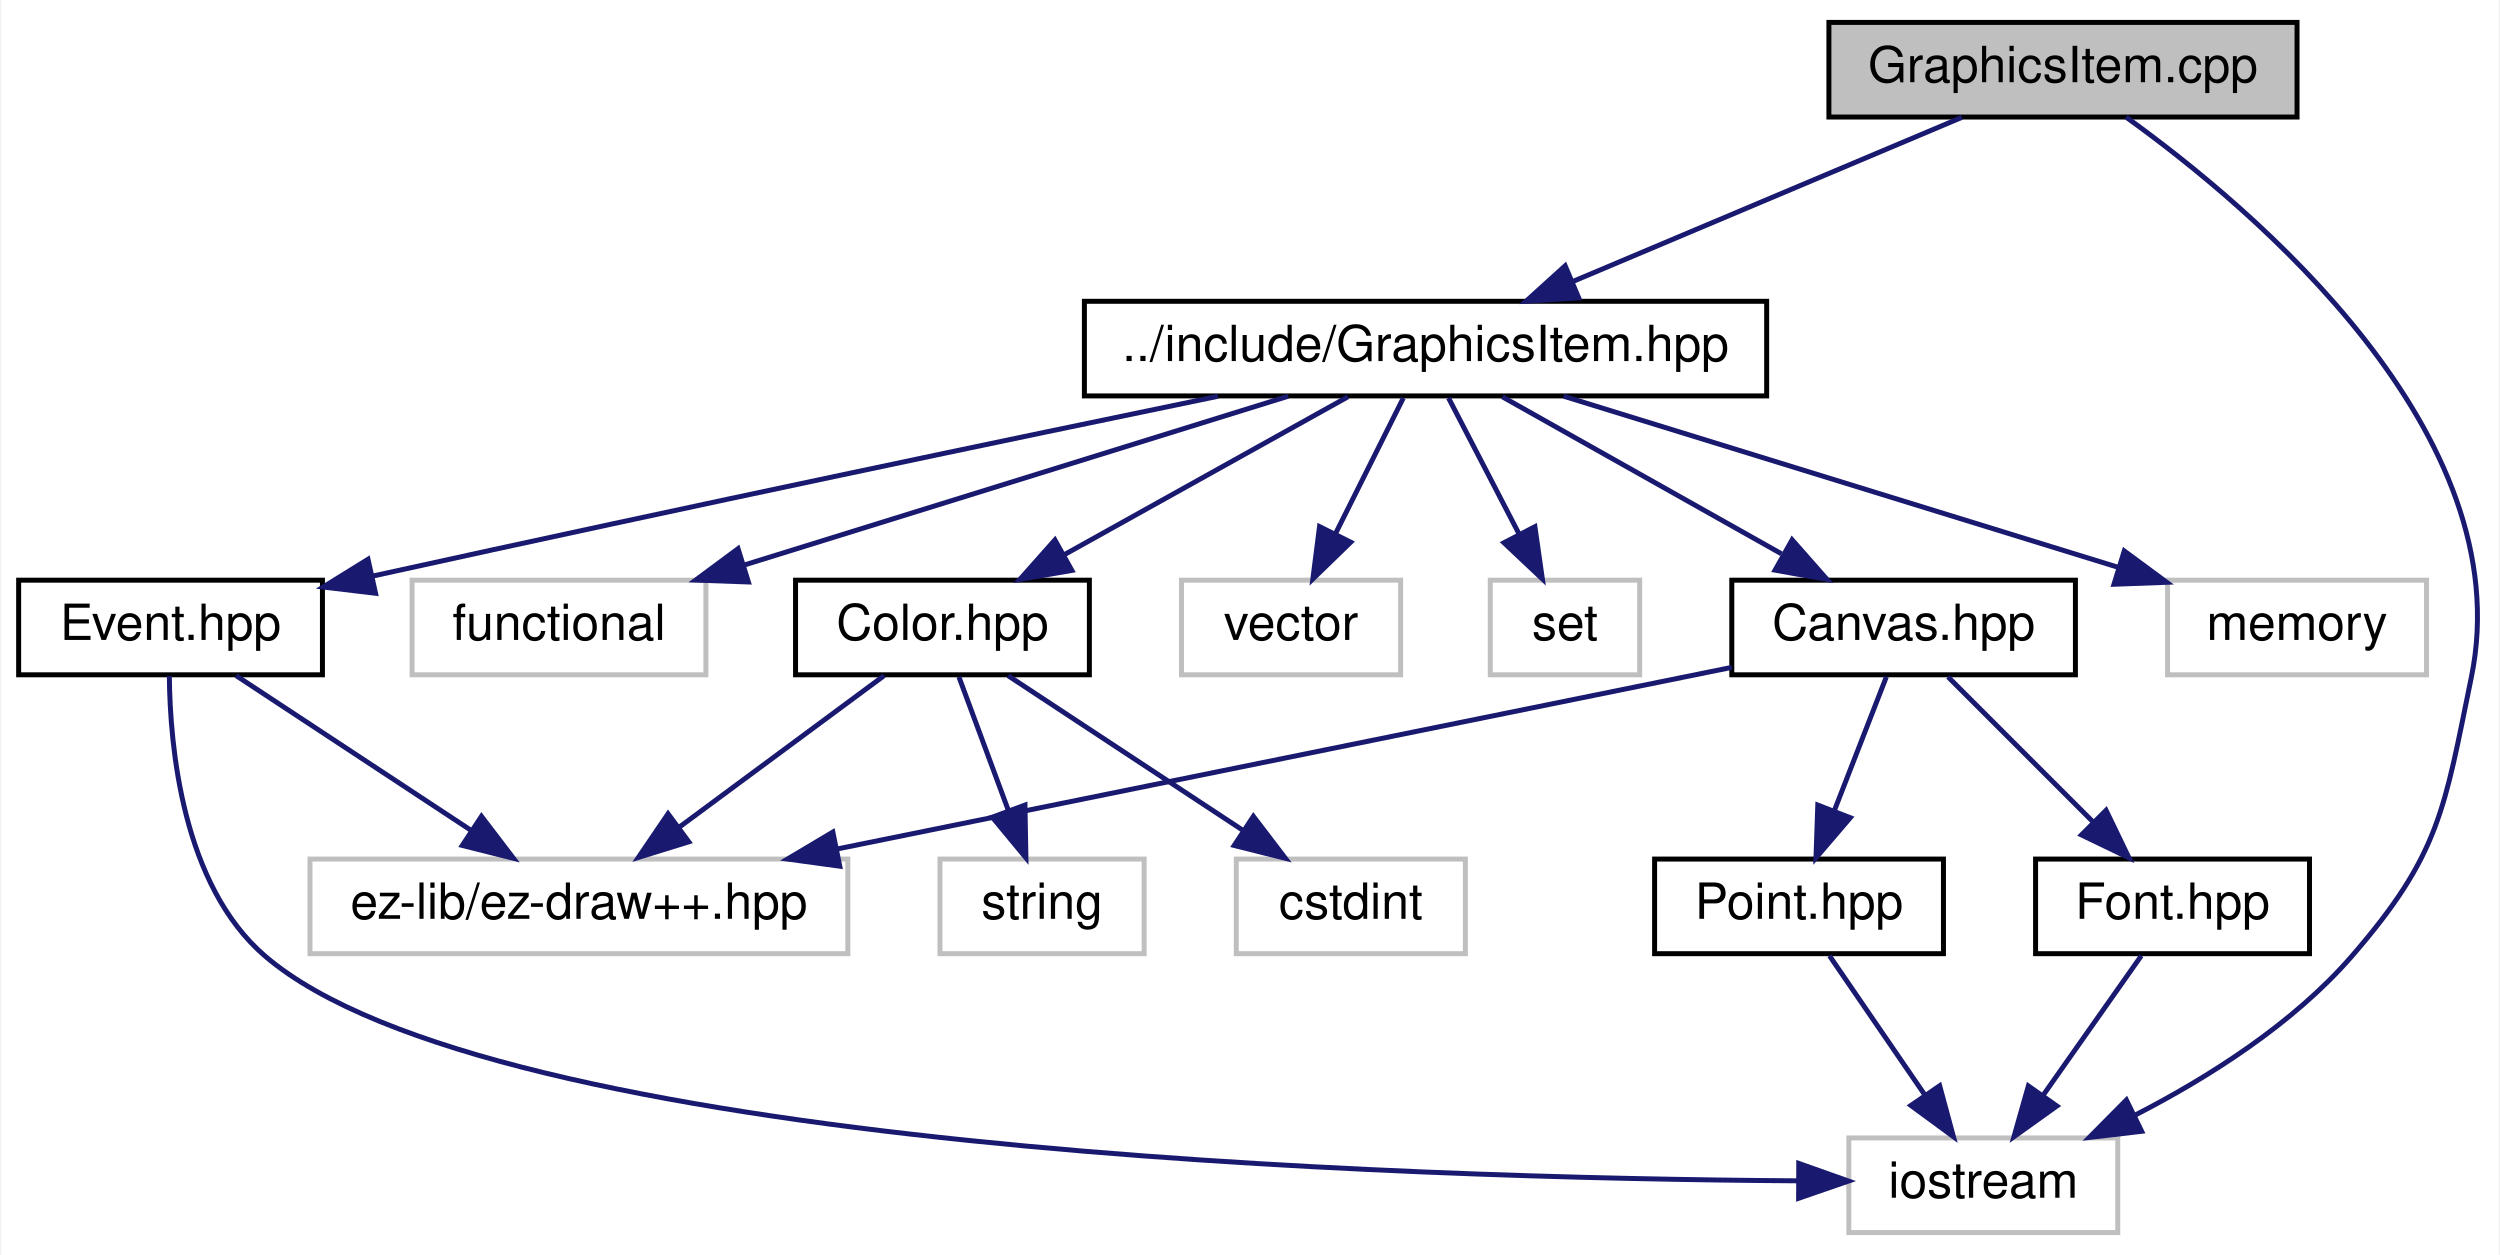
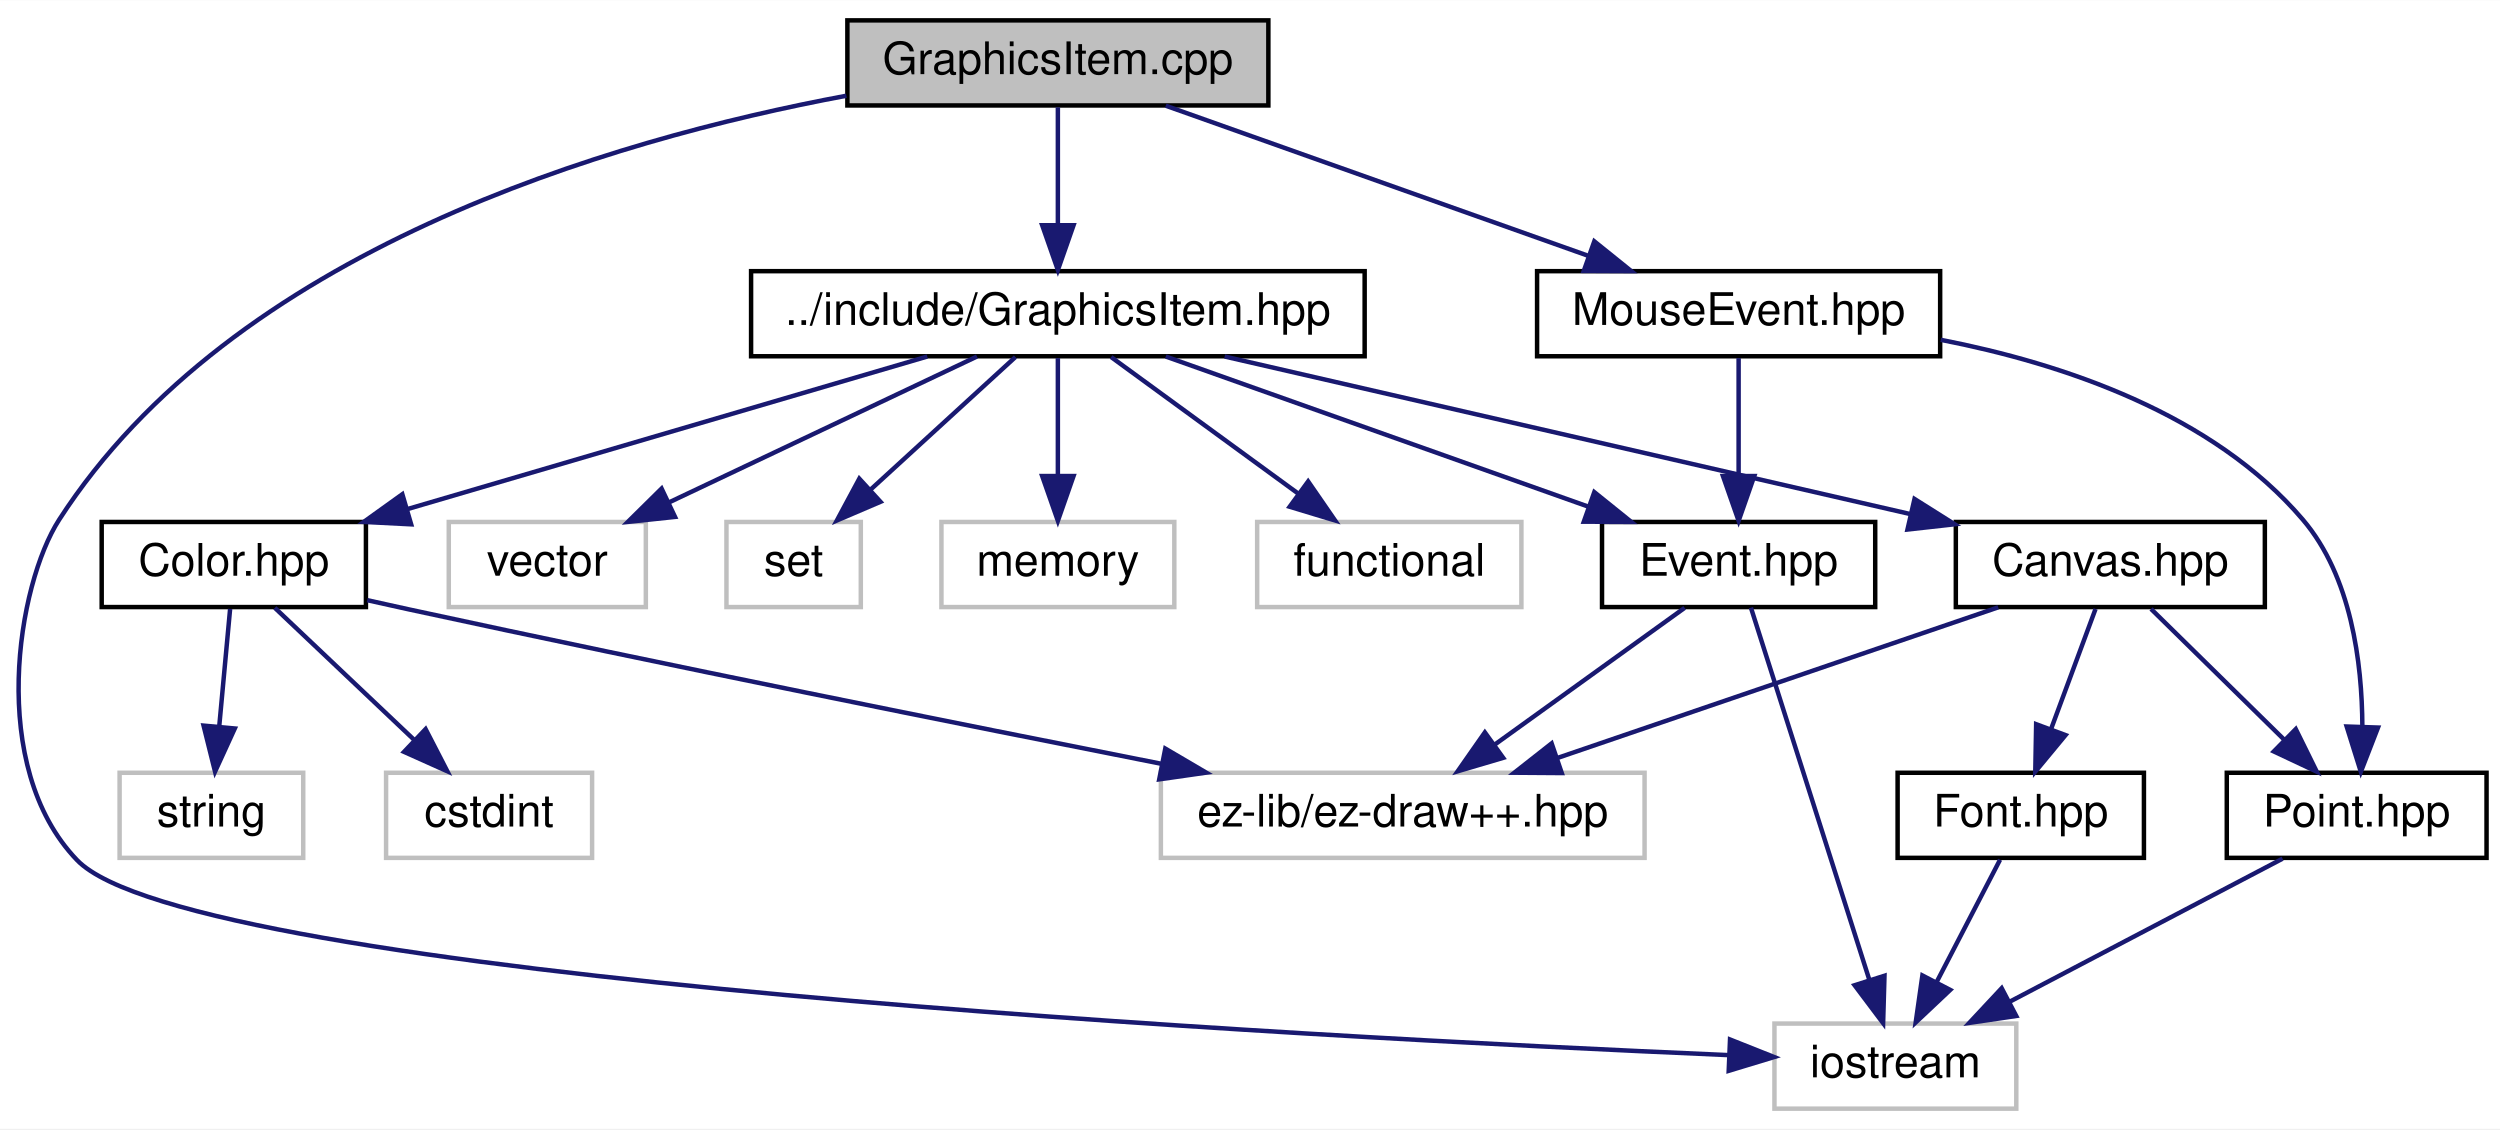
- <svg xmlns="http://www.w3.org/2000/svg" xmlns:xlink="http://www.w3.org/1999/xlink" width="502pt" height="252pt" viewBox="0.00 0.00 501.51 252.00">
+ <svg xmlns="http://www.w3.org/2000/svg" xmlns:xlink="http://www.w3.org/1999/xlink" width="558pt" height="252pt" viewBox="0.00 0.00 558.21 252.00">
  <g id="graph0" class="graph" transform="scale(1 1) rotate(0) translate(4 248)">
-     <polygon fill="white" stroke="none" points="-4,4 -4,-248 497.512,-248 497.512,4 -4,4" />
+     <polygon fill="white" stroke="none" points="-4,4 -4,-248 554.205,-248 554.205,4 -4,4" />
    <g id="node1" class="node">
-       <polygon fill="#bfbfbf" stroke="black" points="363,-224.5 363,-243.5 457,-243.5 457,-224.5 363,-224.5" />
-       <text text-anchor="middle" x="410" y="-231.5" font-family="Helvetica,sans-Serif" font-size="10.00">GraphicsItem.cpp</text>
+       <polygon fill="#bfbfbf" stroke="black" points="185.205,-224.5 185.205,-243.5 279.205,-243.5 279.205,-224.5 185.205,-224.5" />
+       <text text-anchor="middle" x="232.205" y="-231.5" font-family="Helvetica,sans-Serif" font-size="10.00">GraphicsItem.cpp</text>
    </g>
    <g id="node2" class="node">
      <g id="a_node2">
        <a xlink:href="_graphics_item_8hpp.html" target="_top" xlink:title="Classe GraphicsItem. ">
-           <polygon fill="white" stroke="black" points="213.5,-168.5 213.5,-187.5 350.5,-187.5 350.5,-168.5 213.5,-168.5" />
-           <text text-anchor="middle" x="282" y="-175.5" font-family="Helvetica,sans-Serif" font-size="10.00">../include/GraphicsItem.hpp</text>
+           <polygon fill="white" stroke="black" points="163.705,-168.5 163.705,-187.5 300.705,-187.5 300.705,-168.5 163.705,-168.5" />
+           <text text-anchor="middle" x="232.205" y="-175.5" font-family="Helvetica,sans-Serif" font-size="10.00">../include/GraphicsItem.hpp</text>
        </a>
      </g>
    </g>
    <g id="edge1" class="edge">
-       <path fill="none" stroke="midnightblue" d="M389.718,-224.444C368.653,-215.557 335.483,-201.563 311.514,-191.451" />
-       <polygon fill="midnightblue" stroke="midnightblue" points="312.761,-188.179 302.187,-187.516 310.04,-194.628 312.761,-188.179" />
+       <path fill="none" stroke="midnightblue" d="M232.205,-224.083C232.205,-217.006 232.205,-206.861 232.205,-197.986" />
+       <polygon fill="midnightblue" stroke="midnightblue" points="235.705,-197.751 232.205,-187.751 228.705,-197.751 235.705,-197.751" />
    </g>
    <g id="node13" class="node">
-       <polygon fill="white" stroke="#bfbfbf" points="367,-0.5 367,-19.5 421,-19.5 421,-0.5 367,-0.5" />
-       <text text-anchor="middle" x="394" y="-7.5" font-family="Helvetica,sans-Serif" font-size="10.00">iostream</text>
+       <polygon fill="white" stroke="#bfbfbf" points="392.205,-0.5 392.205,-19.5 446.205,-19.5 446.205,-0.5 392.205,-0.5" />
+       <text text-anchor="middle" x="419.205" y="-7.5" font-family="Helvetica,sans-Serif" font-size="10.00">iostream</text>
+     </g>
+     <g id="edge22" class="edge">
+       <path fill="none" stroke="midnightblue" d="M184.987,-226.673C131.847,-216.752 47.902,-192.007 9.205,-132 -0.087,-117.591 -6.912,-76.92 13.205,-56 38.554,-29.641 286.631,-16.544 382.061,-12.451" />
+       <polygon fill="midnightblue" stroke="midnightblue" points="382.286,-15.944 392.13,-12.028 381.992,-8.951 382.286,-15.944" />
+     </g>
+     <g id="node16" class="node">
+       <g id="a_node16">
+         <a xlink:href="_mouse_event_8hpp.html" target="_top" xlink:title="Classe MouseEvent. ">
+           <polygon fill="white" stroke="black" points="339.205,-168.5 339.205,-187.5 429.205,-187.5 429.205,-168.5 339.205,-168.5" />
+           <text text-anchor="middle" x="384.205" y="-175.5" font-family="Helvetica,sans-Serif" font-size="10.00">MouseEvent.hpp</text>
+         </a>
+       </g>
    </g>
    <g id="edge19" class="edge">
-       <path fill="none" stroke="midnightblue" d="M422.661,-224.485C448.075,-206.226 502.052,-160.97 492,-112 486.555,-85.475 485.746,-76.453 468,-56 456.198,-42.398 439.243,-31.674 424.539,-24.112" />
-       <polygon fill="midnightblue" stroke="midnightblue" points="425.801,-20.834 415.278,-19.601 422.735,-27.127 425.801,-20.834" />
+       <path fill="none" stroke="midnightblue" d="M256.29,-224.444C281.75,-215.399 322.099,-201.064 350.664,-190.916" />
+       <polygon fill="midnightblue" stroke="midnightblue" points="351.982,-194.162 360.233,-187.516 349.638,-187.566 351.982,-194.162" />
    </g>
    <g id="node3" class="node">
-       <polygon fill="white" stroke="#bfbfbf" points="233,-112.5 233,-131.5 277,-131.5 277,-112.5 233,-112.5" />
-       <text text-anchor="middle" x="255" y="-119.5" font-family="Helvetica,sans-Serif" font-size="10.00">vector</text>
+       <polygon fill="white" stroke="#bfbfbf" points="96.205,-112.5 96.205,-131.5 140.205,-131.5 140.205,-112.5 96.205,-112.5" />
+       <text text-anchor="middle" x="118.205" y="-119.5" font-family="Helvetica,sans-Serif" font-size="10.00">vector</text>
    </g>
    <g id="edge2" class="edge">
-       <path fill="none" stroke="midnightblue" d="M277.541,-168.083C273.846,-160.691 268.477,-149.953 263.906,-140.811" />
-       <polygon fill="midnightblue" stroke="midnightblue" points="266.978,-139.13 259.376,-131.751 260.717,-142.261 266.978,-139.13" />
+       <path fill="none" stroke="midnightblue" d="M214.142,-168.444C195.63,-159.675 166.625,-145.935 145.35,-135.858" />
+       <polygon fill="midnightblue" stroke="midnightblue" points="146.72,-132.634 136.184,-131.516 143.723,-138.96 146.72,-132.634" />
    </g>
    <g id="node4" class="node">
-       <polygon fill="white" stroke="#bfbfbf" points="295,-112.5 295,-131.5 325,-131.5 325,-112.5 295,-112.5" />
-       <text text-anchor="middle" x="310" y="-119.5" font-family="Helvetica,sans-Serif" font-size="10.00">set</text>
+       <polygon fill="white" stroke="#bfbfbf" points="158.205,-112.5 158.205,-131.5 188.205,-131.5 188.205,-112.5 158.205,-112.5" />
+       <text text-anchor="middle" x="173.205" y="-119.5" font-family="Helvetica,sans-Serif" font-size="10.00">set</text>
    </g>
    <g id="edge3" class="edge">
-       <path fill="none" stroke="midnightblue" d="M286.624,-168.083C290.456,-160.691 296.024,-149.953 300.765,-140.811" />
-       <polygon fill="midnightblue" stroke="midnightblue" points="303.966,-142.24 305.462,-131.751 297.752,-139.018 303.966,-142.24" />
+       <path fill="none" stroke="midnightblue" d="M222.726,-168.324C214.004,-160.341 200.862,-148.313 190.307,-138.653" />
+       <polygon fill="midnightblue" stroke="midnightblue" points="192.597,-136.004 182.857,-131.834 187.871,-141.167 192.597,-136.004" />
    </g>
    <g id="node5" class="node">
-       <polygon fill="white" stroke="#bfbfbf" points="431,-112.5 431,-131.5 483,-131.5 483,-112.5 431,-112.5" />
-       <text text-anchor="middle" x="457" y="-119.5" font-family="Helvetica,sans-Serif" font-size="10.00">memory</text>
+       <polygon fill="white" stroke="#bfbfbf" points="206.205,-112.5 206.205,-131.5 258.205,-131.5 258.205,-112.5 206.205,-112.5" />
+       <text text-anchor="middle" x="232.205" y="-119.5" font-family="Helvetica,sans-Serif" font-size="10.00">memory</text>
    </g>
    <g id="edge4" class="edge">
-       <path fill="none" stroke="midnightblue" d="M309.729,-168.444C339.862,-159.145 388.111,-144.257 421.114,-134.073" />
-       <polygon fill="midnightblue" stroke="midnightblue" points="422.306,-137.368 430.83,-131.075 420.242,-130.68 422.306,-137.368" />
+       <path fill="none" stroke="midnightblue" d="M232.205,-168.083C232.205,-161.006 232.205,-150.861 232.205,-141.986" />
+       <polygon fill="midnightblue" stroke="midnightblue" points="235.705,-141.751 232.205,-131.751 228.705,-141.751 235.705,-141.751" />
    </g>
    <g id="node6" class="node">
-       <polygon fill="white" stroke="#bfbfbf" points="78.5,-112.5 78.5,-131.5 137.5,-131.5 137.5,-112.5 78.5,-112.5" />
-       <text text-anchor="middle" x="108" y="-119.5" font-family="Helvetica,sans-Serif" font-size="10.00">functional</text>
+       <polygon fill="white" stroke="#bfbfbf" points="276.705,-112.5 276.705,-131.5 335.705,-131.5 335.705,-112.5 276.705,-112.5" />
+       <text text-anchor="middle" x="306.205" y="-119.5" font-family="Helvetica,sans-Serif" font-size="10.00">functional</text>
    </g>
    <g id="edge5" class="edge">
-       <path fill="none" stroke="midnightblue" d="M254.429,-168.444C224.903,-159.28 177.882,-144.688 145.117,-134.519" />
-       <polygon fill="midnightblue" stroke="midnightblue" points="146.03,-131.138 135.442,-131.516 143.955,-137.823 146.03,-131.138" />
+       <path fill="none" stroke="midnightblue" d="M244.095,-168.324C255.355,-160.107 272.492,-147.602 285.914,-137.807" />
+       <polygon fill="midnightblue" stroke="midnightblue" points="288.085,-140.556 294.1,-131.834 283.958,-134.901 288.085,-140.556" />
    </g>
    <g id="node7" class="node">
      <g id="a_node7">
        <a xlink:href="_color_8hpp.html" target="_top" xlink:title="Classe Color. ">
-           <polygon fill="white" stroke="black" points="155.5,-112.5 155.5,-131.5 214.5,-131.5 214.5,-112.5 155.5,-112.5" />
-           <text text-anchor="middle" x="185" y="-119.5" font-family="Helvetica,sans-Serif" font-size="10.00">Color.hpp</text>
+           <polygon fill="white" stroke="black" points="18.705,-112.5 18.705,-131.5 77.705,-131.5 77.705,-112.5 18.705,-112.5" />
+           <text text-anchor="middle" x="48.205" y="-119.5" font-family="Helvetica,sans-Serif" font-size="10.00">Color.hpp</text>
        </a>
      </g>
    </g>
    <g id="edge6" class="edge">
-       <path fill="none" stroke="midnightblue" d="M266.415,-168.324C251.001,-159.743 227.188,-146.486 209.29,-136.522" />
-       <polygon fill="midnightblue" stroke="midnightblue" points="210.986,-133.461 200.546,-131.655 207.581,-139.577 210.986,-133.461" />
+       <path fill="none" stroke="midnightblue" d="M203.05,-168.444C171.692,-159.241 121.675,-144.562 87.009,-134.388" />
+       <polygon fill="midnightblue" stroke="midnightblue" points="87.805,-130.974 77.224,-131.516 85.834,-137.691 87.805,-130.974" />
    </g>
    <g id="node11" class="node">
      <g id="a_node11">
        <a xlink:href="_canvas_8hpp.html" target="_top" xlink:title="Canvas.hpp">
-           <polygon fill="white" stroke="black" points="343.5,-112.5 343.5,-131.5 412.5,-131.5 412.5,-112.5 343.5,-112.5" />
-           <text text-anchor="middle" x="378" y="-119.5" font-family="Helvetica,sans-Serif" font-size="10.00">Canvas.hpp</text>
+           <polygon fill="white" stroke="black" points="432.705,-112.5 432.705,-131.5 501.705,-131.5 501.705,-112.5 432.705,-112.5" />
+           <text text-anchor="middle" x="467.205" y="-119.5" font-family="Helvetica,sans-Serif" font-size="10.00">Canvas.hpp</text>
        </a>
      </g>
    </g>
    <g id="edge10" class="edge">
-       <path fill="none" stroke="midnightblue" d="M297.424,-168.324C312.54,-159.822 335.815,-146.729 353.471,-136.797" />
-       <polygon fill="midnightblue" stroke="midnightblue" points="355.614,-139.608 362.614,-131.655 352.183,-133.507 355.614,-139.608" />
+       <path fill="none" stroke="midnightblue" d="M269.442,-168.444C310.985,-158.897 378.171,-143.459 422.517,-133.269" />
+       <polygon fill="midnightblue" stroke="midnightblue" points="423.479,-136.639 432.441,-130.988 421.911,-129.817 423.479,-136.639" />
    </g>
    <g id="node15" class="node">
      <g id="a_node15">
        <a xlink:href="_event_8hpp.html" target="_top" xlink:title="Classe Event. ">
-           <polygon fill="white" stroke="black" points="-0.5,-112.5 -0.5,-131.5 60.5,-131.5 60.5,-112.5 -0.5,-112.5" />
-           <text text-anchor="middle" x="30" y="-119.5" font-family="Helvetica,sans-Serif" font-size="10.00">Event.hpp</text>
+           <polygon fill="white" stroke="black" points="353.705,-112.5 353.705,-131.5 414.705,-131.5 414.705,-112.5 353.705,-112.5" />
+           <text text-anchor="middle" x="384.205" y="-119.5" font-family="Helvetica,sans-Serif" font-size="10.00">Event.hpp</text>
        </a>
      </g>
    </g>
    <g id="edge16" class="edge">
-       <path fill="none" stroke="midnightblue" d="M240.32,-168.433C199.443,-159.978 135.086,-146.525 70.577,-132.321" />
-       <polygon fill="midnightblue" stroke="midnightblue" points="71.164,-128.867 60.645,-130.128 69.655,-135.702 71.164,-128.867" />
+       <path fill="none" stroke="midnightblue" d="M256.29,-168.444C281.75,-159.399 322.099,-145.064 350.664,-134.916" />
+       <polygon fill="midnightblue" stroke="midnightblue" points="351.982,-138.162 360.233,-131.516 349.638,-131.566 351.982,-138.162" />
    </g>
    <g id="node8" class="node">
-       <polygon fill="white" stroke="#bfbfbf" points="244,-56.5 244,-75.5 290,-75.5 290,-56.5 244,-56.5" />
-       <text text-anchor="middle" x="267" y="-63.5" font-family="Helvetica,sans-Serif" font-size="10.00">cstdint</text>
+       <polygon fill="white" stroke="#bfbfbf" points="82.205,-56.5 82.205,-75.5 128.205,-75.5 128.205,-56.5 82.205,-56.5" />
+       <text text-anchor="middle" x="105.205" y="-63.5" font-family="Helvetica,sans-Serif" font-size="10.00">cstdint</text>
    </g>
    <g id="edge7" class="edge">
-       <path fill="none" stroke="midnightblue" d="M198.175,-112.324C210.847,-103.979 230.233,-91.212 245.206,-81.352" />
-       <polygon fill="midnightblue" stroke="midnightblue" points="247.431,-84.078 253.858,-75.654 243.581,-78.231 247.431,-84.078" />
+       <path fill="none" stroke="midnightblue" d="M57.363,-112.324C65.707,-104.42 78.238,-92.548 88.382,-82.938" />
+       <polygon fill="midnightblue" stroke="midnightblue" points="91.028,-85.252 95.881,-75.834 86.214,-80.171 91.028,-85.252" />
    </g>
    <g id="node9" class="node">
-       <polygon fill="white" stroke="#bfbfbf" points="184.5,-56.5 184.5,-75.5 225.5,-75.5 225.5,-56.5 184.5,-56.5" />
-       <text text-anchor="middle" x="205" y="-63.5" font-family="Helvetica,sans-Serif" font-size="10.00">string</text>
+       <polygon fill="white" stroke="#bfbfbf" points="22.705,-56.5 22.705,-75.5 63.705,-75.5 63.705,-56.5 22.705,-56.5" />
+       <text text-anchor="middle" x="43.205" y="-63.5" font-family="Helvetica,sans-Serif" font-size="10.00">string</text>
    </g>
    <g id="edge8" class="edge">
-       <path fill="none" stroke="midnightblue" d="M188.303,-112.083C190.982,-104.849 194.849,-94.409 198.186,-85.397" />
-       <polygon fill="midnightblue" stroke="midnightblue" points="201.568,-86.344 201.759,-75.751 195.004,-83.913 201.568,-86.344" />
+       <path fill="none" stroke="midnightblue" d="M47.38,-112.083C46.724,-105.006 45.785,-94.861 44.963,-85.987" />
+       <polygon fill="midnightblue" stroke="midnightblue" points="48.423,-85.386 44.016,-75.751 41.453,-86.031 48.423,-85.386" />
    </g>
    <g id="node10" class="node">
-       <polygon fill="white" stroke="#bfbfbf" points="58,-56.5 58,-75.5 166,-75.5 166,-56.5 58,-56.5" />
-       <text text-anchor="middle" x="112" y="-63.5" font-family="Helvetica,sans-Serif" font-size="10.00">ez-lib/ez-draw++.hpp</text>
+       <polygon fill="white" stroke="#bfbfbf" points="255.205,-56.5 255.205,-75.5 363.205,-75.5 363.205,-56.5 255.205,-56.5" />
+       <text text-anchor="middle" x="309.205" y="-63.5" font-family="Helvetica,sans-Serif" font-size="10.00">ez-lib/ez-draw++.hpp</text>
    </g>
    <g id="edge9" class="edge">
-       <path fill="none" stroke="midnightblue" d="M173.271,-112.324C162.163,-104.107 145.258,-91.602 132.017,-81.807" />
-       <polygon fill="midnightblue" stroke="midnightblue" points="134.063,-78.967 123.942,-75.834 129.9,-84.595 134.063,-78.967" />
+       <path fill="none" stroke="midnightblue" d="M77.997,-114.038C81.104,-113.338 84.217,-112.648 87.205,-112 144.554,-99.573 210.471,-86.344 255.484,-77.471" />
+       <polygon fill="midnightblue" stroke="midnightblue" points="256.189,-80.899 265.325,-75.534 254.838,-74.031 256.189,-80.899" />
    </g>
    <g id="edge11" class="edge">
-       <path fill="none" stroke="midnightblue" d="M343.498,-113.996C297.805,-104.72 216.823,-88.28 163.777,-77.511" />
-       <polygon fill="midnightblue" stroke="midnightblue" points="164.382,-74.063 153.886,-75.503 162.99,-80.923 164.382,-74.063" />
+       <path fill="none" stroke="midnightblue" d="M442.17,-112.444C415.589,-103.359 373.396,-88.939 343.682,-78.783" />
+       <polygon fill="midnightblue" stroke="midnightblue" points="344.718,-75.439 334.124,-75.516 342.454,-82.062 344.718,-75.439" />
    </g>
    <g id="node12" class="node">
      <g id="a_node12">
        <a xlink:href="_point_8hpp.html" target="_top" xlink:title="Classe point. ">
-           <polygon fill="white" stroke="black" points="328,-56.5 328,-75.5 386,-75.5 386,-56.5 328,-56.5" />
-           <text text-anchor="middle" x="357" y="-63.5" font-family="Helvetica,sans-Serif" font-size="10.00">Point.hpp</text>
+           <polygon fill="white" stroke="black" points="493.205,-56.5 493.205,-75.5 551.205,-75.5 551.205,-56.5 493.205,-56.5" />
+           <text text-anchor="middle" x="522.205" y="-63.5" font-family="Helvetica,sans-Serif" font-size="10.00">Point.hpp</text>
        </a>
      </g>
    </g>
    <g id="edge12" class="edge">
-       <path fill="none" stroke="midnightblue" d="M374.532,-112.083C371.688,-104.77 367.571,-94.181 364.04,-85.103" />
-       <polygon fill="midnightblue" stroke="midnightblue" points="367.29,-83.802 360.403,-75.751 360.766,-86.34 367.29,-83.802" />
+       <path fill="none" stroke="midnightblue" d="M476.287,-112.083C484.377,-104.141 496.401,-92.335 506.115,-82.797" />
+       <polygon fill="midnightblue" stroke="midnightblue" points="508.609,-85.254 513.292,-75.751 503.704,-80.26 508.609,-85.254" />
    </g>
    <g id="node14" class="node">
      <g id="a_node14">
        <a xlink:href="_font_8hpp.html" target="_top" xlink:title="Font.hpp">
-           <polygon fill="white" stroke="black" points="404.5,-56.5 404.5,-75.5 459.5,-75.5 459.5,-56.5 404.5,-56.5" />
-           <text text-anchor="middle" x="432" y="-63.5" font-family="Helvetica,sans-Serif" font-size="10.00">Font.hpp</text>
+           <polygon fill="white" stroke="black" points="419.705,-56.5 419.705,-75.5 474.705,-75.5 474.705,-56.5 419.705,-56.5" />
+           <text text-anchor="middle" x="447.205" y="-63.5" font-family="Helvetica,sans-Serif" font-size="10.00">Font.hpp</text>
        </a>
      </g>
    </g>
    <g id="edge14" class="edge">
-       <path fill="none" stroke="midnightblue" d="M386.917,-112.083C394.78,-104.22 406.431,-92.569 415.919,-83.081" />
-       <polygon fill="midnightblue" stroke="midnightblue" points="418.653,-85.297 423.249,-75.751 413.703,-80.347 418.653,-85.297" />
+       <path fill="none" stroke="midnightblue" d="M463.903,-112.083C461.223,-104.849 457.357,-94.409 454.019,-85.397" />
+       <polygon fill="midnightblue" stroke="midnightblue" points="457.202,-83.913 450.446,-75.751 450.637,-86.344 457.202,-83.913" />
    </g>
    <g id="edge13" class="edge">
-       <path fill="none" stroke="midnightblue" d="M363.11,-56.083C368.282,-48.534 375.846,-37.495 382.194,-28.23" />
-       <polygon fill="midnightblue" stroke="midnightblue" points="385.239,-29.979 388.004,-19.751 379.464,-26.022 385.239,-29.979" />
+       <path fill="none" stroke="midnightblue" d="M505.657,-56.324C489.214,-47.703 463.77,-34.364 444.737,-24.386" />
+       <polygon fill="midnightblue" stroke="midnightblue" points="446.195,-21.198 435.713,-19.654 442.944,-27.398 446.195,-21.198" />
    </g>
    <g id="edge15" class="edge">
-       <path fill="none" stroke="midnightblue" d="M425.725,-56.083C420.358,-48.455 412.482,-37.264 405.921,-27.941" />
-       <polygon fill="midnightblue" stroke="midnightblue" points="408.775,-25.915 400.158,-19.751 403.051,-29.943 408.775,-25.915" />
+       <path fill="none" stroke="midnightblue" d="M442.582,-56.083C438.749,-48.691 433.181,-37.953 428.441,-28.811" />
+       <polygon fill="midnightblue" stroke="midnightblue" points="431.453,-27.017 423.743,-19.751 425.239,-30.24 431.453,-27.017" />
    </g>
    <g id="edge18" class="edge">
-       <path fill="none" stroke="midnightblue" d="M43.175,-112.324C55.847,-103.979 75.233,-91.212 90.206,-81.352" />
-       <polygon fill="midnightblue" stroke="midnightblue" points="92.431,-84.078 98.858,-75.654 88.581,-78.231 92.431,-84.078" />
+       <path fill="none" stroke="midnightblue" d="M372.155,-112.324C360.742,-104.107 343.374,-91.602 329.77,-81.807" />
+       <polygon fill="midnightblue" stroke="midnightblue" points="331.635,-78.837 321.475,-75.834 327.545,-84.517 331.635,-78.837" />
    </g>
    <g id="edge17" class="edge">
-       <path fill="none" stroke="midnightblue" d="M29.759,-112.268C29.886,-98.091 32.389,-70.222 49,-56 94.614,-16.947 277.476,-11.412 356.884,-10.887" />
-       <polygon fill="midnightblue" stroke="midnightblue" points="356.947,-14.387 366.932,-10.844 356.917,-7.387 356.947,-14.387" />
+       <path fill="none" stroke="midnightblue" d="M386.952,-112.368C392.625,-94.537 405.748,-53.295 413.392,-29.272" />
+       <polygon fill="midnightblue" stroke="midnightblue" points="416.775,-30.182 416.472,-19.591 410.104,-28.059 416.775,-30.182" />
+     </g>
+     <g id="edge21" class="edge">
+       <path fill="none" stroke="midnightblue" d="M429.34,-172.171C456.704,-166.837 490.106,-155.614 510.205,-132 521.004,-119.313 523.414,-100.109 523.477,-85.862" />
+       <polygon fill="midnightblue" stroke="midnightblue" points="526.97,-85.595 523.139,-75.717 519.974,-85.828 526.97,-85.595" />
+     </g>
+     <g id="edge20" class="edge">
+       <path fill="none" stroke="midnightblue" d="M384.205,-168.083C384.205,-161.006 384.205,-150.861 384.205,-141.986" />
+       <polygon fill="midnightblue" stroke="midnightblue" points="387.705,-141.751 384.205,-131.751 380.705,-141.751 387.705,-141.751" />
    </g>
  </g>
</svg>
